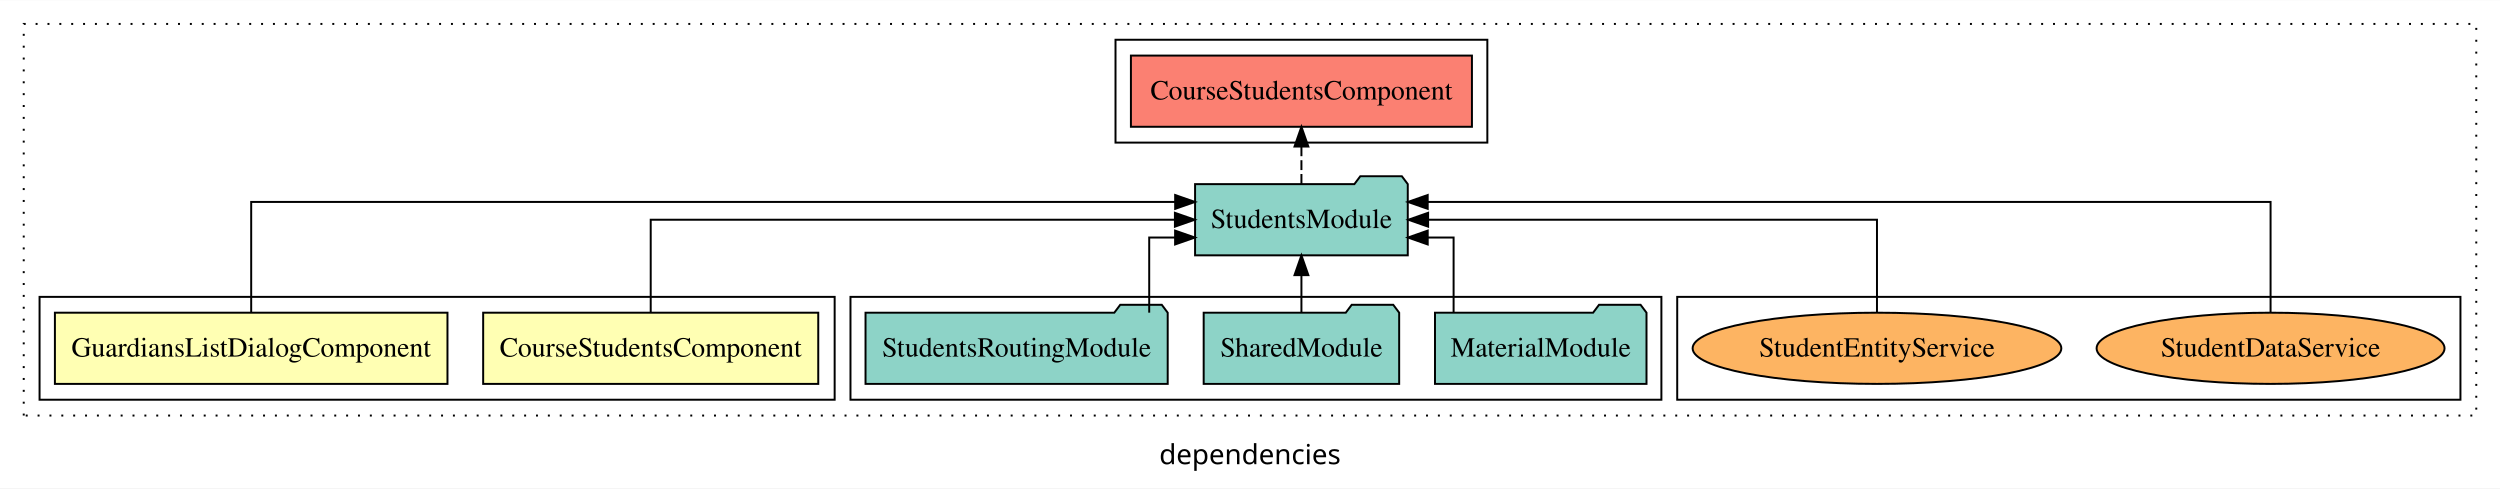
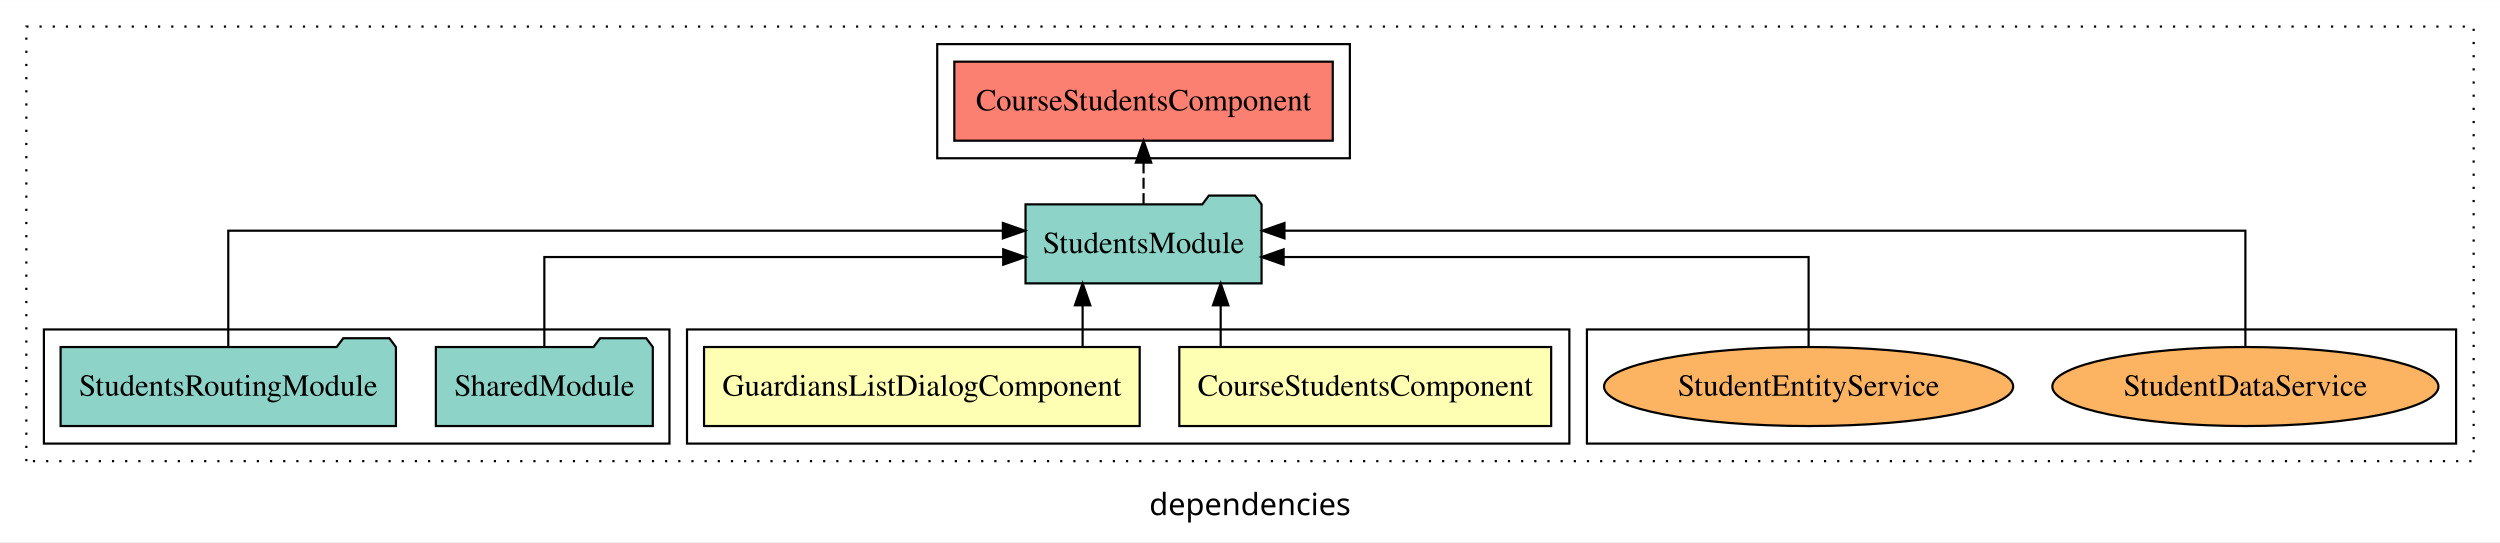
- <svg xmlns="http://www.w3.org/2000/svg" width="1264pt" height="247pt" viewBox="0.00 0.00 1264.00 246.80">
+ <svg xmlns="http://www.w3.org/2000/svg" width="1139pt" height="247pt" viewBox="0.00 0.00 1139.00 246.80">
  <g id="graph0" class="graph" transform="scale(1 1) rotate(0) translate(4 242.8)">
-     <polygon fill="white" stroke="transparent" points="-4,4 -4,-242.8 1260,-242.8 1260,4 -4,4" />
-     <text text-anchor="middle" x="628" y="-8.2" font-family="sans-serif" font-size="14.00">dependencies</text>
+     <polygon fill="white" stroke="transparent" points="-4,4 -4,-242.8 1135,-242.8 1135,4 -4,4" />
+     <text text-anchor="middle" x="565.5" y="-8.2" font-family="sans-serif" font-size="14.00">dependencies</text>
    <g id="clust1" class="cluster">
-       <polygon fill="none" stroke="black" stroke-dasharray="1,5" points="8,-32.8 8,-230.8 1248,-230.8 1248,-32.8 8,-32.8" />
+       <polygon fill="none" stroke="black" stroke-dasharray="1,5" points="8,-32.8 8,-230.8 1123,-230.8 1123,-32.8 8,-32.8" />
    </g>
    <g id="clust8" class="cluster">
-       <polygon fill="none" stroke="black" points="844,-40.8 844,-92.8 1240,-92.8 1240,-40.8 844,-40.8" />
+       <polygon fill="none" stroke="black" points="719,-40.8 719,-92.8 1115,-92.8 1115,-40.8 719,-40.8" />
+     </g>
+     <g id="clust6" class="cluster">
+       <polygon fill="none" stroke="black" points="423,-170.8 423,-222.8 611,-222.8 611,-170.8 423,-170.8" />
+     </g>
+     <g id="clust2" class="cluster">
+       <polygon fill="none" stroke="black" points="309,-40.8 309,-92.8 711,-92.8 711,-40.8 309,-40.8" />
    </g>
    <g id="clust5" class="cluster">
-       <polygon fill="none" stroke="black" points="426,-40.8 426,-92.8 836,-92.8 836,-40.8 426,-40.8" />
-     </g>
-     <g id="clust6" class="cluster">
-       <polygon fill="none" stroke="black" points="560,-170.8 560,-222.8 748,-222.8 748,-170.8 560,-170.8" />
-     </g>
-     <g id="clust2" class="cluster">
-       <polygon fill="none" stroke="black" points="16,-40.8 16,-92.8 418,-92.8 418,-40.8 16,-40.8" />
+       <polygon fill="none" stroke="black" points="16,-40.8 16,-92.8 301,-92.8 301,-40.8 16,-40.8" />
    </g>
    <g id="node1" class="node">
-       <polygon fill="#ffffb3" stroke="black" points="409.71,-84.8 240.29,-84.8 240.29,-48.8 409.71,-48.8 409.71,-84.8" />
-       <text text-anchor="middle" x="325" y="-62.6" font-family="Times,serif" font-size="14.00">CourseStudentsComponent</text>
+       <polygon fill="#ffffb3" stroke="black" points="702.71,-84.8 533.29,-84.8 533.29,-48.8 702.71,-48.8 702.71,-84.8" />
+       <text text-anchor="middle" x="618" y="-62.6" font-family="Times,serif" font-size="14.00">CourseStudentsComponent</text>
    </g>
    <g id="node3" class="node">
-       <polygon fill="#8dd3c7" stroke="black" points="707.77,-149.8 704.77,-153.8 683.77,-153.8 680.77,-149.8 600.23,-149.8 600.23,-113.8 707.77,-113.8 707.77,-149.8" />
-       <text text-anchor="middle" x="654" y="-127.6" font-family="Times,serif" font-size="14.00">StudentsModule</text>
+       <polygon fill="#8dd3c7" stroke="black" points="570.77,-149.8 567.77,-153.8 546.77,-153.8 543.77,-149.8 463.23,-149.8 463.23,-113.8 570.77,-113.8 570.77,-149.8" />
+       <text text-anchor="middle" x="517" y="-127.6" font-family="Times,serif" font-size="14.00">StudentsModule</text>
    </g>
    <g id="edge1" class="edge">
-       <path fill="none" stroke="black" d="M325,-84.91C325,-104.14 325,-131.8 325,-131.8 325,-131.8 590.04,-131.8 590.04,-131.8" />
-       <polygon fill="black" stroke="black" points="590.04,-135.3 600.04,-131.8 590.04,-128.3 590.04,-135.3" />
+       <path fill="none" stroke="black" d="M552.14,-84.91C552.14,-84.91 552.14,-103.79 552.14,-103.79" />
+       <polygon fill="black" stroke="black" points="548.64,-103.79 552.14,-113.79 555.64,-103.79 548.64,-103.79" />
    </g>
    <g id="node2" class="node">
-       <polygon fill="#ffffb3" stroke="black" points="222.24,-84.8 23.76,-84.8 23.76,-48.8 222.24,-48.8 222.24,-84.8" />
-       <text text-anchor="middle" x="123" y="-62.6" font-family="Times,serif" font-size="14.00">GuardiansListDialogComponent</text>
+       <polygon fill="#ffffb3" stroke="black" points="515.24,-84.8 316.76,-84.8 316.76,-48.8 515.24,-48.8 515.24,-84.8" />
+       <text text-anchor="middle" x="416" y="-62.6" font-family="Times,serif" font-size="14.00">GuardiansListDialogComponent</text>
    </g>
    <g id="edge2" class="edge">
-       <path fill="none" stroke="black" d="M123,-85.09C123,-107.01 123,-140.8 123,-140.8 123,-140.8 590.16,-140.8 590.16,-140.8" />
-       <polygon fill="black" stroke="black" points="590.16,-144.3 600.16,-140.8 590.16,-137.3 590.16,-144.3" />
+       <path fill="none" stroke="black" d="M489.24,-84.91C489.24,-84.91 489.24,-103.79 489.24,-103.79" />
+       <polygon fill="black" stroke="black" points="485.74,-103.79 489.24,-113.79 492.74,-103.79 485.74,-103.79" />
+     </g>
+     <g id="node6" class="node">
+       <polygon fill="#fb8072" stroke="black" points="603.21,-214.8 430.79,-214.8 430.79,-178.8 603.21,-178.8 603.21,-214.8" />
+       <text text-anchor="middle" x="517" y="-192.6" font-family="Times,serif" font-size="14.00">CourseStudentsComponent </text>
+     </g>
+     <g id="edge5" class="edge">
+       <path fill="none" stroke="black" stroke-dasharray="5,2" d="M517,-149.91C517,-149.91 517,-168.79 517,-168.79" />
+       <polygon fill="black" stroke="black" points="513.5,-168.79 517,-178.79 520.5,-168.79 513.5,-168.79" />
+     </g>
+     <g id="node4" class="node">
+       <polygon fill="#8dd3c7" stroke="black" points="293.42,-84.8 290.42,-88.8 269.42,-88.8 266.42,-84.8 194.58,-84.8 194.58,-48.8 293.42,-48.8 293.42,-84.8" />
+       <text text-anchor="middle" x="244" y="-62.6" font-family="Times,serif" font-size="14.00">SharedModule</text>
+     </g>
+     <g id="edge3" class="edge">
+       <path fill="none" stroke="black" d="M244,-84.82C244,-102.17 244,-125.8 244,-125.8 244,-125.8 453.06,-125.8 453.06,-125.8" />
+       <polygon fill="black" stroke="black" points="453.06,-129.3 463.06,-125.8 453.06,-122.3 453.06,-129.3" />
+     </g>
+     <g id="node5" class="node">
+       <polygon fill="#8dd3c7" stroke="black" points="176.39,-84.8 173.39,-88.8 152.39,-88.8 149.39,-84.8 23.61,-84.8 23.61,-48.8 176.39,-48.8 176.39,-84.8" />
+       <text text-anchor="middle" x="100" y="-62.6" font-family="Times,serif" font-size="14.00">StudentsRoutingModule</text>
+     </g>
+     <g id="edge4" class="edge">
+       <path fill="none" stroke="black" d="M100,-85.08C100,-106.12 100,-137.8 100,-137.8 100,-137.8 452.91,-137.8 452.91,-137.8" />
+       <polygon fill="black" stroke="black" points="452.91,-141.3 462.91,-137.8 452.91,-134.3 452.91,-141.3" />
    </g>
    <g id="node7" class="node">
-       <polygon fill="#fb8072" stroke="black" points="740.21,-214.8 567.79,-214.8 567.79,-178.8 740.21,-178.8 740.21,-214.8" />
-       <text text-anchor="middle" x="654" y="-192.6" font-family="Times,serif" font-size="14.00">CourseStudentsComponent </text>
+       <ellipse fill="#fdb462" stroke="black" cx="1019" cy="-66.8" rx="87.96" ry="18" />
+       <text text-anchor="middle" x="1019" y="-62.6" font-family="Times,serif" font-size="14.00">StudentDataService</text>
    </g>
    <g id="edge6" class="edge">
-       <path fill="none" stroke="black" stroke-dasharray="5,2" d="M654,-149.91C654,-149.91 654,-168.79 654,-168.79" />
-       <polygon fill="black" stroke="black" points="650.5,-168.79 654,-178.79 657.5,-168.79 650.5,-168.79" />
-     </g>
-     <g id="node4" class="node">
-       <polygon fill="#8dd3c7" stroke="black" points="828.47,-84.8 825.47,-88.8 804.47,-88.8 801.47,-84.8 721.53,-84.8 721.53,-48.8 828.47,-48.8 828.47,-84.8" />
-       <text text-anchor="middle" x="775" y="-62.6" font-family="Times,serif" font-size="14.00">MaterialModule</text>
-     </g>
-     <g id="edge3" class="edge">
-       <path fill="none" stroke="black" d="M730.94,-84.83C730.94,-101.2 730.94,-122.8 730.94,-122.8 730.94,-122.8 717.85,-122.8 717.85,-122.8" />
-       <polygon fill="black" stroke="black" points="717.85,-119.3 707.85,-122.8 717.85,-126.3 717.85,-119.3" />
-     </g>
-     <g id="node5" class="node">
-       <polygon fill="#8dd3c7" stroke="black" points="703.42,-84.8 700.42,-88.8 679.42,-88.8 676.42,-84.8 604.58,-84.8 604.58,-48.8 703.42,-48.8 703.42,-84.8" />
-       <text text-anchor="middle" x="654" y="-62.6" font-family="Times,serif" font-size="14.00">SharedModule</text>
-     </g>
-     <g id="edge4" class="edge">
-       <path fill="none" stroke="black" d="M654,-84.91C654,-84.91 654,-103.79 654,-103.79" />
-       <polygon fill="black" stroke="black" points="650.5,-103.79 654,-113.79 657.5,-103.79 650.5,-103.79" />
-     </g>
-     <g id="node6" class="node">
-       <polygon fill="#8dd3c7" stroke="black" points="586.39,-84.8 583.39,-88.8 562.39,-88.8 559.39,-84.8 433.61,-84.8 433.61,-48.8 586.39,-48.8 586.39,-84.8" />
-       <text text-anchor="middle" x="510" y="-62.6" font-family="Times,serif" font-size="14.00">StudentsRoutingModule</text>
-     </g>
-     <g id="edge5" class="edge">
-       <path fill="none" stroke="black" d="M577.04,-84.83C577.04,-101.2 577.04,-122.8 577.04,-122.8 577.04,-122.8 590.13,-122.8 590.13,-122.8" />
-       <polygon fill="black" stroke="black" points="590.13,-126.3 600.13,-122.8 590.13,-119.3 590.13,-126.3" />
+       <path fill="none" stroke="black" d="M1019,-85.08C1019,-106.12 1019,-137.8 1019,-137.8 1019,-137.8 581.2,-137.8 581.2,-137.8" />
+       <polygon fill="black" stroke="black" points="581.2,-134.3 571.2,-137.8 581.2,-141.3 581.2,-134.3" />
    </g>
    <g id="node8" class="node">
-       <ellipse fill="#fdb462" stroke="black" cx="1144" cy="-66.8" rx="87.96" ry="18" />
-       <text text-anchor="middle" x="1144" y="-62.6" font-family="Times,serif" font-size="14.00">StudentDataService</text>
+       <ellipse fill="#fdb462" stroke="black" cx="820" cy="-66.8" rx="93.21" ry="18" />
+       <text text-anchor="middle" x="820" y="-62.6" font-family="Times,serif" font-size="14.00">StudentEntityService</text>
    </g>
    <g id="edge7" class="edge">
-       <path fill="none" stroke="black" d="M1144,-85.09C1144,-107.01 1144,-140.8 1144,-140.8 1144,-140.8 717.84,-140.8 717.84,-140.8" />
-       <polygon fill="black" stroke="black" points="717.84,-137.3 707.84,-140.8 717.84,-144.3 717.84,-137.3" />
-     </g>
-     <g id="node9" class="node">
-       <ellipse fill="#fdb462" stroke="black" cx="945" cy="-66.8" rx="93.21" ry="18" />
-       <text text-anchor="middle" x="945" y="-62.6" font-family="Times,serif" font-size="14.00">StudentEntityService</text>
-     </g>
-     <g id="edge8" class="edge">
-       <path fill="none" stroke="black" d="M945,-84.91C945,-104.14 945,-131.8 945,-131.8 945,-131.8 718.05,-131.8 718.05,-131.8" />
-       <polygon fill="black" stroke="black" points="718.05,-128.3 708.05,-131.8 718.05,-135.3 718.05,-128.3" />
+       <path fill="none" stroke="black" d="M820,-84.82C820,-102.17 820,-125.8 820,-125.8 820,-125.8 580.82,-125.8 580.82,-125.8" />
+       <polygon fill="black" stroke="black" points="580.82,-122.3 570.82,-125.8 580.82,-129.3 580.82,-122.3" />
    </g>
  </g>
</svg>
